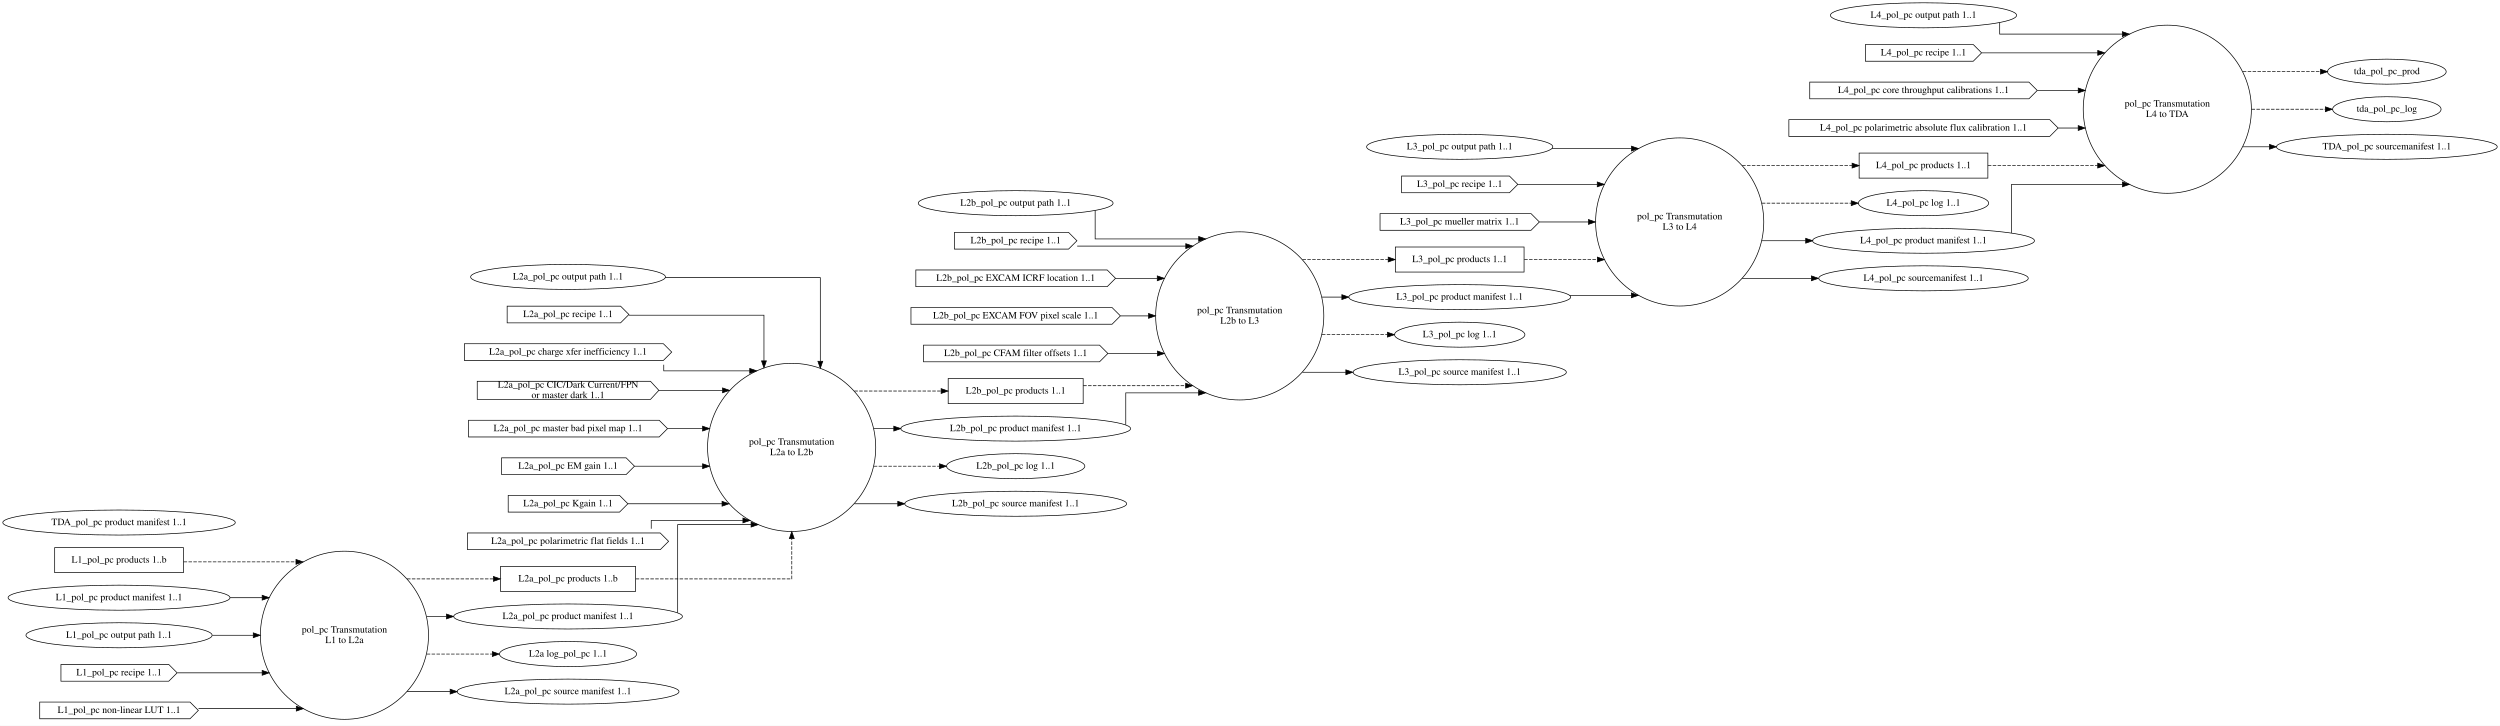
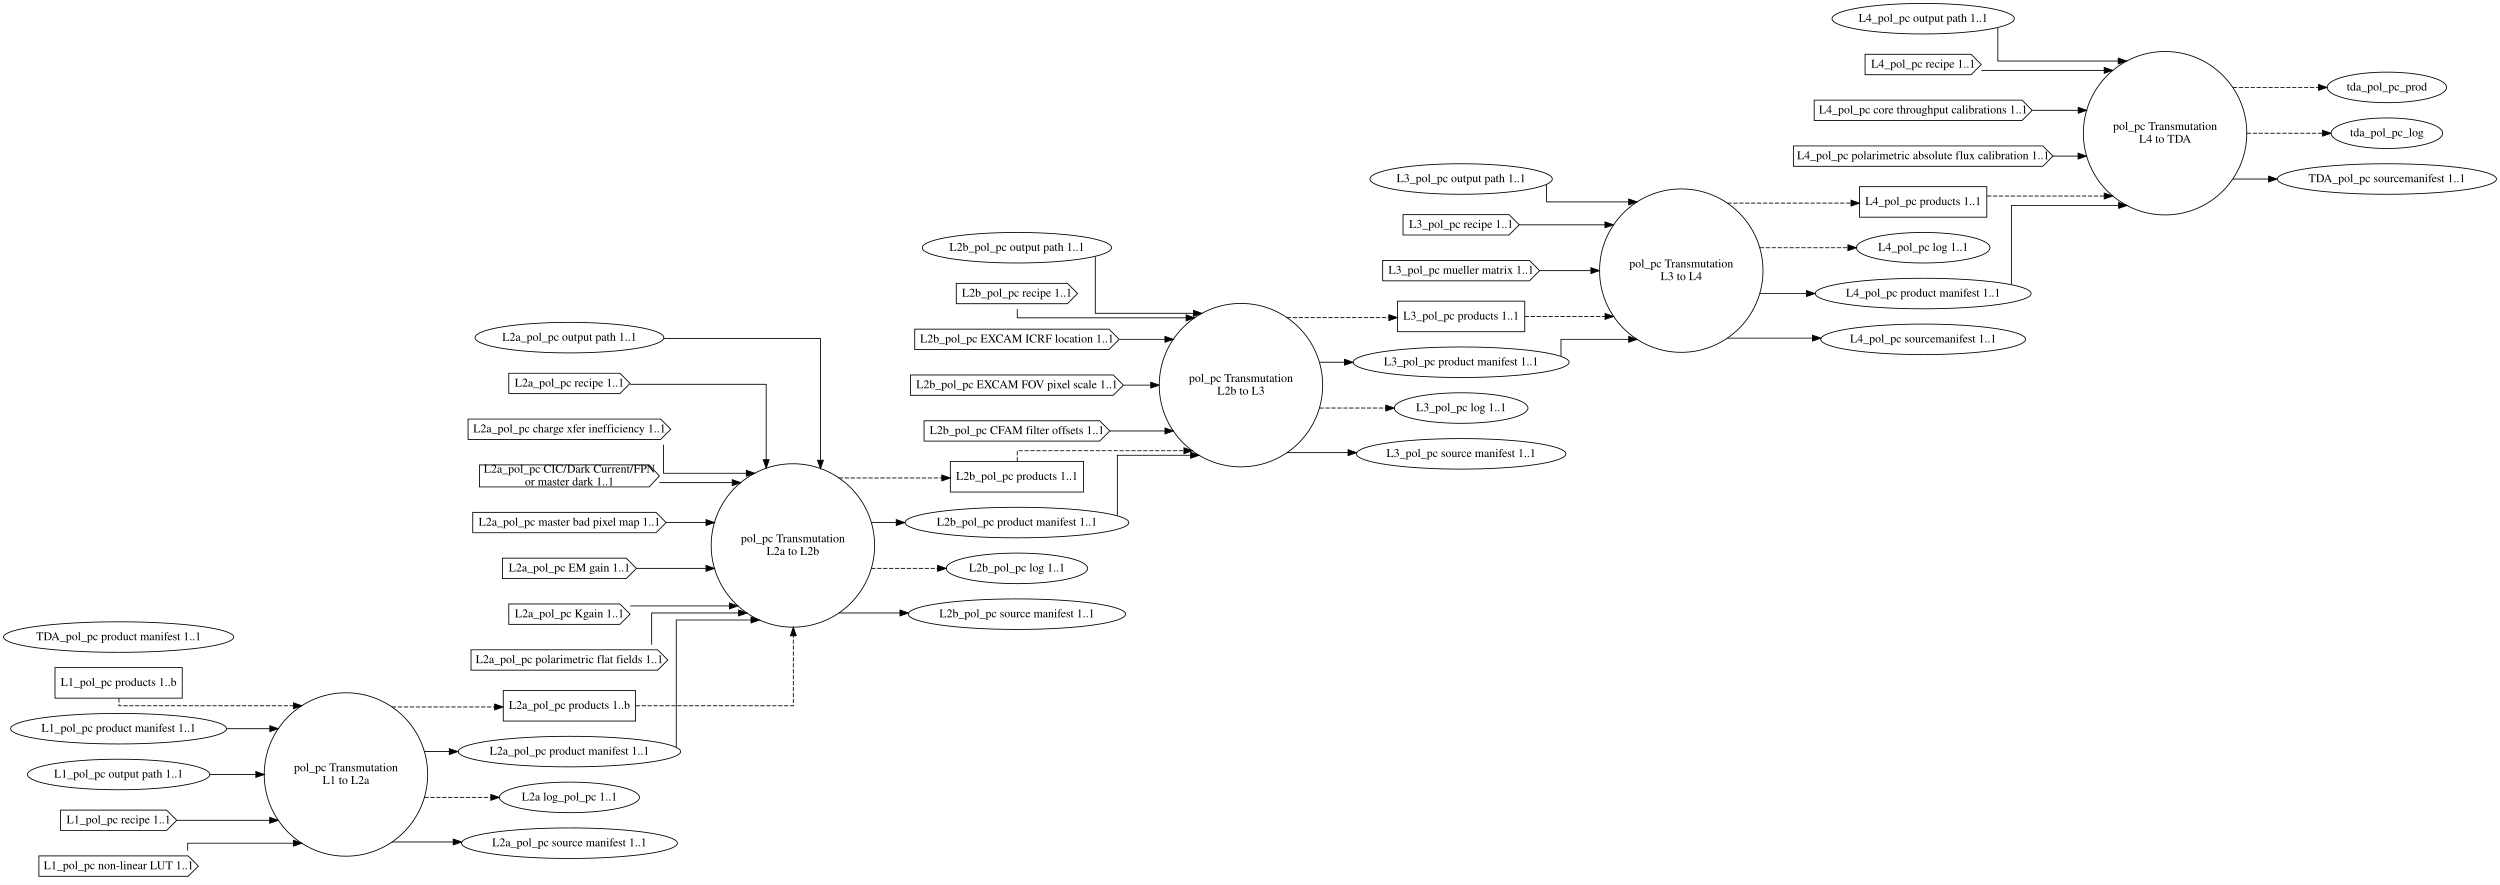
- <svg xmlns="http://www.w3.org/2000/svg" width="3593pt" height="1043pt" viewBox="0.00 0.00 3592.91 1043.00">
+ <svg xmlns="http://www.w3.org/2000/svg" width="2947pt" height="1043pt" viewBox="0.00 0.00 2947.25 1043.00">
  <g id="graph0" class="graph" transform="scale(1 1) rotate(0) translate(4 1039)">
-     <polygon fill="white" stroke="transparent" points="-4,4 -4,-1039 3588.91,-1039 3588.91,4 -4,4" />
+     <polygon fill="white" stroke="transparent" points="-4,4 -4,-1039 2943.25,-1039 2943.25,4 -4,4" />
    <g id="node1" class="node">
-       <ellipse fill="none" stroke="black" cx="490.99" cy="-126" rx="120.83" ry="120.83" />
-       <text text-anchor="middle" x="490.99" y="-129.8" font-family="Times,serif" font-size="14.00">pol_pc Transmutation</text>
-       <text text-anchor="middle" x="490.99" y="-114.8" font-family="Times,serif" font-size="14.00">L1 to L2a</text>
+       <ellipse fill="none" stroke="black" cx="403.84" cy="-126" rx="96.33" ry="96.33" />
+       <text text-anchor="middle" x="403.84" y="-129.8" font-family="Times,serif" font-size="14.00">pol_pc Transmutation</text>
+       <text text-anchor="middle" x="403.84" y="-114.8" font-family="Times,serif" font-size="14.00">L1 to L2a</text>
    </g>
    <g id="node11" class="node">
-       <polygon fill="none" stroke="black" points="909.34,-225 715.34,-225 715.34,-189 909.34,-189 909.34,-225" />
-       <text text-anchor="middle" x="812.34" y="-203.3" font-family="Times,serif" font-size="14.00">L2a_pol_pc products 1..b</text>
+       <polygon fill="none" stroke="black" points="745.3,-225 589.3,-225 589.3,-189 745.3,-189 745.3,-225" />
+       <text text-anchor="middle" x="667.3" y="-203.3" font-family="Times,serif" font-size="14.00">L2a_pol_pc products 1..b</text>
    </g>
    <g id="edge6" class="edge">
-       <path fill="none" stroke="black" stroke-dasharray="5,2" d="M580.93,-207C580.93,-207 705.1,-207 705.1,-207" />
-       <polygon fill="black" stroke="black" points="705.1,-210.5 715.1,-207 705.1,-203.5 705.1,-210.5" />
+       <path fill="none" stroke="black" stroke-dasharray="5,2" d="M458.11,-205.58C458.11,-205.58 579.11,-205.58 579.11,-205.58" />
+       <polygon fill="black" stroke="black" points="579.12,-209.08 589.11,-205.58 579.11,-202.08 579.12,-209.08" />
    </g>
    <g id="node12" class="node">
-       <ellipse fill="none" stroke="black" cx="812.34" cy="-153" rx="164.37" ry="18" />
-       <text text-anchor="middle" x="812.34" y="-149.3" font-family="Times,serif" font-size="14.00">L2a_pol_pc product manifest 1..1</text>
+       <ellipse fill="none" stroke="black" cx="667.3" cy="-153" rx="131.08" ry="18" />
+       <text text-anchor="middle" x="667.3" y="-149.3" font-family="Times,serif" font-size="14.00">L2a_pol_pc product manifest 1..1</text>
    </g>
    <g id="edge7" class="edge">
-       <path fill="none" stroke="black" d="M609.28,-153C609.28,-153 637.63,-153 637.63,-153" />
-       <polygon fill="black" stroke="black" points="637.63,-156.5 647.63,-153 637.63,-149.5 637.63,-156.5" />
+       <path fill="none" stroke="black" d="M496.36,-153C496.36,-153 525.69,-153 525.69,-153" />
+       <polygon fill="black" stroke="black" points="525.69,-156.5 535.69,-153 525.69,-149.5 525.69,-156.5" />
    </g>
    <g id="node21" class="node">
-       <ellipse fill="none" stroke="black" cx="812.34" cy="-99" rx="98.58" ry="18" />
-       <text text-anchor="middle" x="812.34" y="-95.3" font-family="Times,serif" font-size="14.00">L2a log_pol_pc 1..1</text>
+       <ellipse fill="none" stroke="black" cx="667.3" cy="-99" rx="82.59" ry="18" />
+       <text text-anchor="middle" x="667.3" y="-95.3" font-family="Times,serif" font-size="14.00">L2a log_pol_pc 1..1</text>
    </g>
    <g id="edge8" class="edge">
-       <path fill="none" stroke="black" stroke-dasharray="5,2" d="M609.28,-99C609.28,-99 703.53,-99 703.53,-99" />
-       <polygon fill="black" stroke="black" points="703.53,-102.5 713.53,-99 703.53,-95.5 703.53,-102.5" />
+       <path fill="none" stroke="black" stroke-dasharray="5,2" d="M496.36,-99C496.36,-99 574.67,-99 574.67,-99" />
+       <polygon fill="black" stroke="black" points="574.67,-102.5 584.67,-99 574.67,-95.5 574.67,-102.5" />
    </g>
    <g id="node46" class="node">
-       <ellipse fill="none" stroke="black" cx="812.34" cy="-45" rx="159.47" ry="18" />
-       <text text-anchor="middle" x="812.34" y="-41.3" font-family="Times,serif" font-size="14.00">L2a_pol_pc source manifest 1..1</text>
+       <ellipse fill="none" stroke="black" cx="667.3" cy="-45" rx="127.28" ry="18" />
+       <text text-anchor="middle" x="667.3" y="-41.3" font-family="Times,serif" font-size="14.00">L2a_pol_pc source manifest 1..1</text>
    </g>
    <g id="edge48" class="edge">
-       <path fill="none" stroke="black" d="M580.93,-45C580.93,-45 642.9,-45 642.9,-45" />
-       <polygon fill="black" stroke="black" points="642.9,-48.5 652.9,-45 642.9,-41.5 642.9,-48.5" />
+       <path fill="none" stroke="black" d="M458.11,-46.42C458.11,-46.42 530.26,-46.42 530.26,-46.42" />
+       <polygon fill="black" stroke="black" points="530.26,-49.92 540.26,-46.42 530.26,-42.92 530.26,-49.92" />
    </g>
    <g id="node2" class="node">
-       <ellipse fill="none" stroke="black" cx="1133.69" cy="-396" rx="120.83" ry="120.83" />
-       <text text-anchor="middle" x="1133.69" y="-399.8" font-family="Times,serif" font-size="14.00">pol_pc Transmutation</text>
-       <text text-anchor="middle" x="1133.69" y="-384.8" font-family="Times,serif" font-size="14.00">L2a to L2b</text>
+       <ellipse fill="none" stroke="black" cx="930.75" cy="-396" rx="96.33" ry="96.33" />
+       <text text-anchor="middle" x="930.75" y="-399.8" font-family="Times,serif" font-size="14.00">pol_pc Transmutation</text>
+       <text text-anchor="middle" x="930.75" y="-384.8" font-family="Times,serif" font-size="14.00">L2a to L2b</text>
    </g>
    <g id="node22" class="node">
-       <polygon fill="none" stroke="black" points="1552.69,-495 1358.69,-495 1358.69,-459 1552.69,-459 1552.69,-495" />
-       <text text-anchor="middle" x="1455.69" y="-473.3" font-family="Times,serif" font-size="14.00">L2b_pol_pc products 1..1</text>
+       <polygon fill="none" stroke="black" points="1273.36,-495 1116.36,-495 1116.36,-459 1273.36,-459 1273.36,-495" />
+       <text text-anchor="middle" x="1194.86" y="-473.3" font-family="Times,serif" font-size="14.00">L2b_pol_pc products 1..1</text>
    </g>
    <g id="edge18" class="edge">
-       <path fill="none" stroke="black" stroke-dasharray="5,2" d="M1223.81,-477C1223.81,-477 1348.54,-477 1348.54,-477" />
-       <polygon fill="black" stroke="black" points="1348.54,-480.5 1358.54,-477 1348.54,-473.5 1348.54,-480.5" />
+       <path fill="none" stroke="black" stroke-dasharray="5,2" d="M984.84,-475.58C984.84,-475.58 1106.3,-475.58 1106.3,-475.58" />
+       <polygon fill="black" stroke="black" points="1106.3,-479.08 1116.3,-475.58 1106.3,-472.08 1106.3,-479.08" />
    </g>
    <g id="node23" class="node">
-       <ellipse fill="none" stroke="black" cx="1455.69" cy="-423" rx="165.17" ry="18" />
-       <text text-anchor="middle" x="1455.69" y="-419.3" font-family="Times,serif" font-size="14.00">L2b_pol_pc product manifest 1..1</text>
+       <ellipse fill="none" stroke="black" cx="1194.86" cy="-423" rx="131.88" ry="18" />
+       <text text-anchor="middle" x="1194.86" y="-419.3" font-family="Times,serif" font-size="14.00">L2b_pol_pc product manifest 1..1</text>
    </g>
    <g id="edge19" class="edge">
-       <path fill="none" stroke="black" d="M1251.76,-423C1251.76,-423 1280.52,-423 1280.52,-423" />
-       <polygon fill="black" stroke="black" points="1280.52,-426.5 1290.52,-423 1280.52,-419.5 1280.52,-426.5" />
+       <path fill="none" stroke="black" d="M1023.12,-423C1023.12,-423 1052.6,-423 1052.6,-423" />
+       <polygon fill="black" stroke="black" points="1052.6,-426.5 1062.6,-423 1052.6,-419.5 1052.6,-426.5" />
    </g>
    <g id="node29" class="node">
-       <ellipse fill="none" stroke="black" cx="1455.69" cy="-369" rx="99.38" ry="18" />
-       <text text-anchor="middle" x="1455.69" y="-365.3" font-family="Times,serif" font-size="14.00">L2b_pol_pc log 1..1</text>
+       <ellipse fill="none" stroke="black" cx="1194.86" cy="-369" rx="83.39" ry="18" />
+       <text text-anchor="middle" x="1194.86" y="-365.3" font-family="Times,serif" font-size="14.00">L2b_pol_pc log 1..1</text>
    </g>
    <g id="edge20" class="edge">
-       <path fill="none" stroke="black" stroke-dasharray="5,2" d="M1251.76,-369C1251.76,-369 1346.15,-369 1346.15,-369" />
-       <polygon fill="black" stroke="black" points="1346.15,-372.5 1356.15,-369 1346.15,-365.5 1346.15,-372.5" />
+       <path fill="none" stroke="black" stroke-dasharray="5,2" d="M1023.12,-369C1023.12,-369 1101.37,-369 1101.37,-369" />
+       <polygon fill="black" stroke="black" points="1101.37,-372.5 1111.37,-369 1101.37,-365.5 1101.37,-372.5" />
    </g>
    <g id="node47" class="node">
-       <ellipse fill="none" stroke="black" cx="1455.69" cy="-315" rx="159.47" ry="18" />
-       <text text-anchor="middle" x="1455.69" y="-311.3" font-family="Times,serif" font-size="14.00">L2b_pol_pc source manifest 1..1</text>
+       <ellipse fill="none" stroke="black" cx="1194.86" cy="-315" rx="128.08" ry="18" />
+       <text text-anchor="middle" x="1194.86" y="-311.3" font-family="Times,serif" font-size="14.00">L2b_pol_pc source manifest 1..1</text>
    </g>
    <g id="edge49" class="edge">
-       <path fill="none" stroke="black" d="M1223.81,-315C1223.81,-315 1286.24,-315 1286.24,-315" />
-       <polygon fill="black" stroke="black" points="1286.24,-318.5 1296.24,-315 1286.24,-311.5 1286.24,-318.5" />
+       <path fill="none" stroke="black" d="M984.84,-316.42C984.84,-316.42 1056.96,-316.42 1056.96,-316.42" />
+       <polygon fill="black" stroke="black" points="1056.96,-319.92 1066.96,-316.42 1056.96,-312.92 1056.96,-319.92" />
    </g>
    <g id="node3" class="node">
-       <ellipse fill="none" stroke="black" cx="1777.69" cy="-585" rx="120.83" ry="120.83" />
-       <text text-anchor="middle" x="1777.69" y="-588.8" font-family="Times,serif" font-size="14.00">pol_pc Transmutation</text>
-       <text text-anchor="middle" x="1777.69" y="-573.8" font-family="Times,serif" font-size="14.00">L2b to L3</text>
+       <ellipse fill="none" stroke="black" cx="1458.96" cy="-585" rx="96.33" ry="96.33" />
+       <text text-anchor="middle" x="1458.96" y="-588.8" font-family="Times,serif" font-size="14.00">pol_pc Transmutation</text>
+       <text text-anchor="middle" x="1458.96" y="-573.8" font-family="Times,serif" font-size="14.00">L2b to L3</text>
    </g>
    <g id="node30" class="node">
-       <polygon fill="none" stroke="black" points="2186.34,-684 2001.34,-684 2001.34,-648 2186.34,-648 2186.34,-684" />
-       <text text-anchor="middle" x="2093.84" y="-662.3" font-family="Times,serif" font-size="14.00">L3_pol_pc products 1..1</text>
+       <polygon fill="none" stroke="black" points="1793.52,-684 1643.52,-684 1643.52,-648 1793.52,-648 1793.52,-684" />
+       <text text-anchor="middle" x="1718.52" y="-662.3" font-family="Times,serif" font-size="14.00">L3_pol_pc products 1..1</text>
    </g>
    <g id="edge29" class="edge">
-       <path fill="none" stroke="black" stroke-dasharray="5,2" d="M1867.86,-666C1867.86,-666 1991.07,-666 1991.07,-666" />
-       <polygon fill="black" stroke="black" points="1991.07,-669.5 2001.07,-666 1991.07,-662.5 1991.07,-669.5" />
+       <path fill="none" stroke="black" stroke-dasharray="5,2" d="M1513.06,-664.58C1513.06,-664.58 1633.33,-664.58 1633.33,-664.58" />
+       <polygon fill="black" stroke="black" points="1633.33,-668.08 1643.33,-664.58 1633.33,-661.08 1633.33,-668.08" />
    </g>
    <g id="node32" class="node">
-       <ellipse fill="none" stroke="black" cx="2093.84" cy="-612" rx="159.47" ry="18" />
-       <text text-anchor="middle" x="2093.84" y="-608.3" font-family="Times,serif" font-size="14.00">L3_pol_pc product manifest 1..1</text>
+       <ellipse fill="none" stroke="black" cx="1718.52" cy="-612" rx="127.28" ry="18" />
+       <text text-anchor="middle" x="1718.52" y="-608.3" font-family="Times,serif" font-size="14.00">L3_pol_pc product manifest 1..1</text>
    </g>
    <g id="edge30" class="edge">
-       <path fill="none" stroke="black" d="M1895.86,-612C1895.86,-612 1924.48,-612 1924.48,-612" />
-       <polygon fill="black" stroke="black" points="1924.48,-615.5 1934.48,-612 1924.48,-608.5 1924.48,-615.5" />
+       <path fill="none" stroke="black" d="M1551.57,-612C1551.57,-612 1581.03,-612 1581.03,-612" />
+       <polygon fill="black" stroke="black" points="1581.03,-615.5 1591.03,-612 1581.03,-608.5 1581.03,-615.5" />
    </g>
    <g id="node35" class="node">
-       <ellipse fill="none" stroke="black" cx="2093.84" cy="-558" rx="93.68" ry="18" />
-       <text text-anchor="middle" x="2093.84" y="-554.3" font-family="Times,serif" font-size="14.00">L3_pol_pc log 1..1</text>
+       <ellipse fill="none" stroke="black" cx="1718.52" cy="-558" rx="78.79" ry="18" />
+       <text text-anchor="middle" x="1718.52" y="-554.3" font-family="Times,serif" font-size="14.00">L3_pol_pc log 1..1</text>
    </g>
    <g id="edge31" class="edge">
-       <path fill="none" stroke="black" stroke-dasharray="5,2" d="M1895.86,-558C1895.86,-558 1989.97,-558 1989.97,-558" />
-       <polygon fill="black" stroke="black" points="1989.97,-561.5 1999.97,-558 1989.97,-554.5 1989.97,-561.5" />
+       <path fill="none" stroke="black" stroke-dasharray="5,2" d="M1551.57,-558C1551.57,-558 1629.69,-558 1629.69,-558" />
+       <polygon fill="black" stroke="black" points="1629.69,-561.5 1639.69,-558 1629.69,-554.5 1629.69,-561.5" />
    </g>
    <g id="node48" class="node">
-       <ellipse fill="none" stroke="black" cx="2093.84" cy="-504" rx="153.27" ry="18" />
-       <text text-anchor="middle" x="2093.84" y="-500.3" font-family="Times,serif" font-size="14.00">L3_pol_pc source manifest 1..1</text>
+       <ellipse fill="none" stroke="black" cx="1718.52" cy="-504" rx="123.48" ry="18" />
+       <text text-anchor="middle" x="1718.52" y="-500.3" font-family="Times,serif" font-size="14.00">L3_pol_pc source manifest 1..1</text>
    </g>
    <g id="edge50" class="edge">
-       <path fill="none" stroke="black" d="M1867.86,-504C1867.86,-504 1930.2,-504 1930.2,-504" />
-       <polygon fill="black" stroke="black" points="1930.2,-507.5 1940.2,-504 1930.2,-500.5 1930.2,-507.5" />
+       <path fill="none" stroke="black" d="M1513.06,-505.42C1513.06,-505.42 1585.22,-505.42 1585.22,-505.42" />
+       <polygon fill="black" stroke="black" points="1585.22,-508.92 1595.22,-505.42 1585.22,-501.92 1585.22,-508.92" />
    </g>
    <g id="node4" class="node">
-       <ellipse fill="none" stroke="black" cx="2409.99" cy="-720" rx="120.83" ry="120.83" />
-       <text text-anchor="middle" x="2409.99" y="-723.8" font-family="Times,serif" font-size="14.00">pol_pc Transmutation</text>
-       <text text-anchor="middle" x="2409.99" y="-708.8" font-family="Times,serif" font-size="14.00">L3 to L4</text>
+       <ellipse fill="none" stroke="black" cx="1978.07" cy="-720" rx="96.33" ry="96.33" />
+       <text text-anchor="middle" x="1978.07" y="-723.8" font-family="Times,serif" font-size="14.00">pol_pc Transmutation</text>
+       <text text-anchor="middle" x="1978.07" y="-708.8" font-family="Times,serif" font-size="14.00">L3 to L4</text>
    </g>
    <g id="node36" class="node">
-       <polygon fill="none" stroke="black" points="2852.91,-819 2667.91,-819 2667.91,-783 2852.91,-783 2852.91,-819" />
-       <text text-anchor="middle" x="2760.41" y="-797.3" font-family="Times,serif" font-size="14.00">L4_pol_pc products 1..1</text>
+       <polygon fill="none" stroke="black" points="2338.24,-819 2188.24,-819 2188.24,-783 2338.24,-783 2338.24,-819" />
+       <text text-anchor="middle" x="2263.24" y="-797.3" font-family="Times,serif" font-size="14.00">L4_pol_pc products 1..1</text>
    </g>
    <g id="edge37" class="edge">
-       <path fill="none" stroke="black" stroke-dasharray="5,2" d="M2499.78,-801C2499.78,-801 2657.8,-801 2657.8,-801" />
-       <polygon fill="black" stroke="black" points="2657.8,-804.5 2667.8,-801 2657.8,-797.5 2657.8,-804.5" />
+       <path fill="none" stroke="black" stroke-dasharray="5,2" d="M2032.38,-799.58C2032.38,-799.58 2178.13,-799.58 2178.13,-799.58" />
+       <polygon fill="black" stroke="black" points="2178.13,-803.08 2188.13,-799.58 2178.13,-796.08 2178.13,-803.08" />
    </g>
    <g id="node37" class="node">
-       <ellipse fill="none" stroke="black" cx="2760.41" cy="-747" rx="93.68" ry="18" />
-       <text text-anchor="middle" x="2760.41" y="-743.3" font-family="Times,serif" font-size="14.00">L4_pol_pc log 1..1</text>
+       <ellipse fill="none" stroke="black" cx="2263.24" cy="-747" rx="78.79" ry="18" />
+       <text text-anchor="middle" x="2263.24" y="-743.3" font-family="Times,serif" font-size="14.00">L4_pol_pc log 1..1</text>
    </g>
    <g id="edge38" class="edge">
-       <path fill="none" stroke="black" stroke-dasharray="5,2" d="M2528.14,-747C2528.14,-747 2656.55,-747 2656.55,-747" />
-       <polygon fill="black" stroke="black" points="2656.55,-750.5 2666.55,-747 2656.55,-743.5 2656.55,-750.5" />
+       <path fill="none" stroke="black" stroke-dasharray="5,2" d="M2070.66,-747C2070.66,-747 2174.5,-747 2174.5,-747" />
+       <polygon fill="black" stroke="black" points="2174.5,-750.5 2184.5,-747 2174.5,-743.5 2174.5,-750.5" />
    </g>
    <g id="node38" class="node">
-       <ellipse fill="none" stroke="black" cx="2760.41" cy="-693" rx="159.47" ry="18" />
-       <text text-anchor="middle" x="2760.41" y="-689.3" font-family="Times,serif" font-size="14.00">L4_pol_pc product manifest 1..1</text>
+       <ellipse fill="none" stroke="black" cx="2263.24" cy="-693" rx="127.28" ry="18" />
+       <text text-anchor="middle" x="2263.24" y="-689.3" font-family="Times,serif" font-size="14.00">L4_pol_pc product manifest 1..1</text>
    </g>
    <g id="edge39" class="edge">
-       <path fill="none" stroke="black" d="M2528.14,-693C2528.14,-693 2591.11,-693 2591.11,-693" />
-       <polygon fill="black" stroke="black" points="2591.11,-696.5 2601.11,-693 2591.11,-689.5 2591.11,-696.5" />
+       <path fill="none" stroke="black" d="M2070.66,-693C2070.66,-693 2125.62,-693 2125.62,-693" />
+       <polygon fill="black" stroke="black" points="2125.62,-696.5 2135.62,-693 2125.62,-689.5 2125.62,-696.5" />
    </g>
    <g id="node49" class="node">
-       <ellipse fill="none" stroke="black" cx="2760.41" cy="-639" rx="150.57" ry="18" />
-       <text text-anchor="middle" x="2760.41" y="-635.3" font-family="Times,serif" font-size="14.00">L4_pol_pc sourcemanifest 1..1</text>
+       <ellipse fill="none" stroke="black" cx="2263.24" cy="-639" rx="120.78" ry="18" />
+       <text text-anchor="middle" x="2263.24" y="-635.3" font-family="Times,serif" font-size="14.00">L4_pol_pc sourcemanifest 1..1</text>
    </g>
    <g id="edge51" class="edge">
-       <path fill="none" stroke="black" d="M2499.78,-639C2499.78,-639 2599.3,-639 2599.3,-639" />
-       <polygon fill="black" stroke="black" points="2599.3,-642.5 2609.3,-639 2599.3,-635.5 2599.3,-642.5" />
+       <path fill="none" stroke="black" d="M2032.38,-640.42C2032.38,-640.42 2132.68,-640.42 2132.68,-640.42" />
+       <polygon fill="black" stroke="black" points="2132.68,-643.92 2142.68,-640.42 2132.68,-636.92 2132.68,-643.92" />
    </g>
    <g id="node5" class="node">
-       <ellipse fill="none" stroke="black" cx="3110.82" cy="-882" rx="120.83" ry="120.83" />
-       <text text-anchor="middle" x="3110.82" y="-885.8" font-family="Times,serif" font-size="14.00">pol_pc Transmutation</text>
-       <text text-anchor="middle" x="3110.82" y="-870.8" font-family="Times,serif" font-size="14.00">L4 to TDA</text>
+       <ellipse fill="none" stroke="black" cx="2548.41" cy="-882" rx="96.33" ry="96.33" />
+       <text text-anchor="middle" x="2548.41" y="-885.8" font-family="Times,serif" font-size="14.00">pol_pc Transmutation</text>
+       <text text-anchor="middle" x="2548.41" y="-870.8" font-family="Times,serif" font-size="14.00">L4 to TDA</text>
    </g>
    <g id="node44" class="node">
-       <ellipse fill="none" stroke="black" cx="3426.32" cy="-936" rx="85.29" ry="18" />
-       <text text-anchor="middle" x="3426.32" y="-932.3" font-family="Times,serif" font-size="14.00">tda_pol_pc_prod</text>
+       <ellipse fill="none" stroke="black" cx="2809.91" cy="-936" rx="70.39" ry="18" />
+       <text text-anchor="middle" x="2809.91" y="-932.3" font-family="Times,serif" font-size="14.00">tda_pol_pc_prod</text>
    </g>
    <g id="edge46" class="edge">
-       <path fill="none" stroke="black" stroke-dasharray="5,2" d="M3219.4,-936C3219.4,-936 3330.96,-936 3330.96,-936" />
-       <polygon fill="black" stroke="black" points="3330.96,-939.5 3340.96,-936 3330.96,-932.5 3330.96,-939.5" />
+       <path fill="none" stroke="black" stroke-dasharray="5,2" d="M2628.29,-936C2628.29,-936 2729.38,-936 2729.38,-936" />
+       <polygon fill="black" stroke="black" points="2729.38,-939.5 2739.38,-936 2729.38,-932.5 2729.38,-939.5" />
    </g>
    <g id="node45" class="node">
-       <ellipse fill="none" stroke="black" cx="3426.32" cy="-882" rx="77.99" ry="18" />
-       <text text-anchor="middle" x="3426.32" y="-878.3" font-family="Times,serif" font-size="14.00">tda_pol_pc_log</text>
+       <ellipse fill="none" stroke="black" cx="2809.91" cy="-882" rx="65.79" ry="18" />
+       <text text-anchor="middle" x="2809.91" y="-878.3" font-family="Times,serif" font-size="14.00">tda_pol_pc_log</text>
    </g>
    <g id="edge47" class="edge">
-       <path fill="none" stroke="black" stroke-dasharray="5,2" d="M3231.9,-882C3231.9,-882 3337.93,-882 3337.93,-882" />
-       <polygon fill="black" stroke="black" points="3337.93,-885.5 3347.93,-882 3337.93,-878.5 3337.93,-885.5" />
+       <path fill="none" stroke="black" stroke-dasharray="5,2" d="M2644.67,-882C2644.67,-882 2734.04,-882 2734.04,-882" />
+       <polygon fill="black" stroke="black" points="2734.04,-885.5 2744.04,-882 2734.04,-878.5 2734.04,-885.5" />
    </g>
    <g id="node50" class="node">
-       <ellipse fill="none" stroke="black" cx="3426.32" cy="-828" rx="158.67" ry="18" />
-       <text text-anchor="middle" x="3426.32" y="-824.3" font-family="Times,serif" font-size="14.00">TDA_pol_pc sourcemanifest 1..1</text>
+       <ellipse fill="none" stroke="black" cx="2809.91" cy="-828" rx="129.18" ry="18" />
+       <text text-anchor="middle" x="2809.91" y="-824.3" font-family="Times,serif" font-size="14.00">TDA_pol_pc sourcemanifest 1..1</text>
    </g>
    <g id="edge52" class="edge">
-       <path fill="none" stroke="black" d="M3219.4,-828C3219.4,-828 3257.63,-828 3257.63,-828" />
-       <polygon fill="black" stroke="black" points="3257.63,-831.5 3267.63,-828 3257.63,-824.5 3257.63,-831.5" />
+       <path fill="none" stroke="black" d="M2628.29,-828C2628.29,-828 2670.39,-828 2670.39,-828" />
+       <polygon fill="black" stroke="black" points="2670.39,-831.5 2680.39,-828 2670.39,-824.5 2670.39,-831.5" />
    </g>
    <g id="node6" class="node">
-       <polygon fill="none" stroke="black" points="259.54,-252 74.54,-252 74.54,-216 259.54,-216 259.54,-252" />
-       <text text-anchor="middle" x="167.04" y="-230.3" font-family="Times,serif" font-size="14.00">L1_pol_pc products 1..b</text>
+       <polygon fill="none" stroke="black" points="210.84,-252 60.84,-252 60.84,-216 210.84,-216 210.84,-252" />
+       <text text-anchor="middle" x="135.84" y="-230.3" font-family="Times,serif" font-size="14.00">L1_pol_pc products 1..b</text>
    </g>
    <g id="edge1" class="edge">
-       <path fill="none" stroke="black" stroke-dasharray="5,2" d="M259.87,-231.46C259.87,-231.46 421.35,-231.46 421.35,-231.46" />
-       <polygon fill="black" stroke="black" points="421.35,-234.96 431.35,-231.46 421.35,-227.96 421.35,-234.96" />
+       <path fill="none" stroke="black" stroke-dasharray="5,2" d="M136.25,-215.84C136.25,-210.96 136.25,-207 136.25,-207 136.25,-207 341.93,-207 341.93,-207" />
+       <polygon fill="black" stroke="black" points="341.93,-210.5 351.93,-207 341.93,-203.5 341.93,-210.5" />
    </g>
    <g id="node7" class="node">
-       <ellipse fill="none" stroke="black" cx="167.04" cy="-180" rx="159.47" ry="18" />
-       <text text-anchor="middle" x="167.04" y="-176.3" font-family="Times,serif" font-size="14.00">L1_pol_pc product manifest 1..1</text>
+       <ellipse fill="none" stroke="black" cx="135.84" cy="-180" rx="127.28" ry="18" />
+       <text text-anchor="middle" x="135.84" y="-176.3" font-family="Times,serif" font-size="14.00">L1_pol_pc product manifest 1..1</text>
    </g>
    <g id="edge2" class="edge">
-       <path fill="none" stroke="black" d="M326.64,-180C326.64,-180 372.74,-180 372.74,-180" />
-       <polygon fill="black" stroke="black" points="372.74,-183.5 382.74,-180 372.74,-176.5 372.74,-183.5" />
+       <path fill="none" stroke="black" d="M263.56,-180C263.56,-180 314.08,-180 314.08,-180" />
+       <polygon fill="black" stroke="black" points="314.08,-183.5 324.08,-180 314.08,-176.5 314.08,-183.5" />
    </g>
    <g id="node8" class="node">
-       <ellipse fill="none" stroke="black" cx="167.04" cy="-126" rx="133.78" ry="18" />
-       <text text-anchor="middle" x="167.04" y="-122.3" font-family="Times,serif" font-size="14.00">L1_pol_pc output path 1..1</text>
+       <ellipse fill="none" stroke="black" cx="135.84" cy="-126" rx="107.48" ry="18" />
+       <text text-anchor="middle" x="135.84" y="-122.3" font-family="Times,serif" font-size="14.00">L1_pol_pc output path 1..1</text>
    </g>
    <g id="edge3" class="edge">
-       <path fill="none" stroke="black" d="M301.14,-126C301.14,-126 359.94,-126 359.94,-126" />
-       <polygon fill="black" stroke="black" points="359.94,-129.5 369.94,-126 359.94,-122.5 359.94,-129.5" />
+       <path fill="none" stroke="black" d="M243.3,-126C243.3,-126 297.61,-126 297.61,-126" />
+       <polygon fill="black" stroke="black" points="297.61,-129.5 307.61,-126 297.61,-122.5 297.61,-129.5" />
    </g>
    <g id="node9" class="node">
-       <polygon fill="none" stroke="black" points="238.54,-84 83.54,-84 83.54,-60 238.54,-60 250.54,-72 238.54,-84" />
-       <text text-anchor="middle" x="167.04" y="-68.3" font-family="Times,serif" font-size="14.00">L1_pol_pc recipe 1..1</text>
+       <polygon fill="none" stroke="black" points="192.34,-84 67.34,-84 67.34,-60 192.34,-60 204.34,-72 192.34,-84" />
+       <text text-anchor="middle" x="135.84" y="-68.3" font-family="Times,serif" font-size="14.00">L1_pol_pc recipe 1..1</text>
    </g>
    <g id="edge4" class="edge">
-       <path fill="none" stroke="black" d="M250.88,-72C250.88,-72 372.73,-72 372.73,-72" />
-       <polygon fill="black" stroke="black" points="372.73,-75.5 382.73,-72 372.73,-68.5 372.73,-75.5" />
+       <path fill="none" stroke="black" d="M204.51,-72C204.51,-72 313.94,-72 313.94,-72" />
+       <polygon fill="black" stroke="black" points="313.94,-75.5 323.94,-72 313.94,-68.5 313.94,-75.5" />
    </g>
    <g id="node10" class="node">
-       <polygon fill="none" stroke="black" points="269.04,-30 53.04,-30 53.04,-6 269.04,-6 281.04,-18 269.04,-30" />
-       <text text-anchor="middle" x="167.04" y="-14.3" font-family="Times,serif" font-size="14.00">L1_pol_pc non-linear LUT 1..1</text>
+       <polygon fill="none" stroke="black" points="217.84,-30 41.84,-30 41.84,-6 217.84,-6 229.84,-18 217.84,-30" />
+       <text text-anchor="middle" x="135.84" y="-14.3" font-family="Times,serif" font-size="14.00">L1_pol_pc non-linear LUT 1..1</text>
    </g>
    <g id="edge5" class="edge">
-       <path fill="none" stroke="black" d="M281.25,-20.54C281.25,-20.54 421.79,-20.54 421.79,-20.54" />
-       <polygon fill="black" stroke="black" points="421.79,-24.04 431.79,-20.54 421.79,-17.04 421.79,-24.04" />
+       <path fill="none" stroke="black" d="M217.25,-36.16C217.25,-41.04 217.25,-45 217.25,-45 217.25,-45 341.87,-45 341.87,-45" />
+       <polygon fill="black" stroke="black" points="341.87,-48.5 351.87,-45 341.87,-41.5 341.87,-48.5" />
    </g>
    <g id="edge9" class="edge">
-       <path fill="none" stroke="black" stroke-dasharray="5,2" d="M909.69,-207C1004.34,-207 1133.91,-207 1133.91,-207 1133.91,-207 1133.91,-264.97 1133.91,-264.97" />
-       <polygon fill="black" stroke="black" points="1130.41,-264.97 1133.91,-274.97 1137.41,-264.97 1130.41,-264.97" />
+       <path fill="none" stroke="black" stroke-dasharray="5,2" d="M745.42,-207C823.25,-207 931.25,-207 931.25,-207 931.25,-207 931.25,-289.56 931.25,-289.56" />
+       <polygon fill="black" stroke="black" points="927.75,-289.56 931.25,-299.56 934.75,-289.56 927.75,-289.56" />
    </g>
    <g id="edge21" class="edge">
-       <path fill="none" stroke="black" d="M969.91,-158.34C969.91,-183.03 969.91,-285 969.91,-285 969.91,-285 1075.43,-285 1075.43,-285" />
-       <polygon fill="black" stroke="black" points="1075.43,-288.5 1085.43,-285 1075.43,-281.5 1075.43,-288.5" />
+       <path fill="none" stroke="black" d="M793.25,-158.16C793.25,-185.08 793.25,-308.13 793.25,-308.13 793.25,-308.13 881.35,-308.13 881.35,-308.13" />
+       <polygon fill="black" stroke="black" points="881.35,-311.63 891.35,-308.13 881.35,-304.63 881.35,-311.63" />
    </g>
    <g id="node13" class="node">
-       <ellipse fill="none" stroke="black" cx="812.34" cy="-641" rx="139.98" ry="18" />
-       <text text-anchor="middle" x="812.34" y="-637.3" font-family="Times,serif" font-size="14.00">L2a_pol_pc output path 1..1</text>
+       <ellipse fill="none" stroke="black" cx="667.3" cy="-641" rx="111.28" ry="18" />
+       <text text-anchor="middle" x="667.3" y="-637.3" font-family="Times,serif" font-size="14.00">L2a_pol_pc output path 1..1</text>
    </g>
    <g id="edge10" class="edge">
-       <path fill="none" stroke="black" d="M952,-640C1054.14,-640 1174.91,-640 1174.91,-640 1174.91,-640 1174.91,-519.78 1174.91,-519.78" />
-       <polygon fill="black" stroke="black" points="1178.41,-519.78 1174.91,-509.78 1171.41,-519.78 1178.41,-519.78" />
+       <path fill="none" stroke="black" d="M778.34,-640C862.32,-640 963.25,-640 963.25,-640 963.25,-640 963.25,-496.51 963.25,-496.51" />
+       <polygon fill="black" stroke="black" points="966.75,-496.51 963.25,-486.51 959.75,-496.51 966.75,-496.51" />
    </g>
    <g id="node14" class="node">
-       <polygon fill="none" stroke="black" points="887.84,-599 724.84,-599 724.84,-575 887.84,-575 899.84,-587 887.84,-599" />
-       <text text-anchor="middle" x="812.34" y="-583.3" font-family="Times,serif" font-size="14.00">L2a_pol_pc recipe 1..1</text>
+       <polygon fill="none" stroke="black" points="726.8,-599 595.8,-599 595.8,-575 726.8,-575 738.8,-587 726.8,-599" />
+       <text text-anchor="middle" x="667.3" y="-583.3" font-family="Times,serif" font-size="14.00">L2a_pol_pc recipe 1..1</text>
    </g>
    <g id="edge11" class="edge">
-       <path fill="none" stroke="black" d="M899.88,-586C982.54,-586 1093.91,-586 1093.91,-586 1093.91,-586 1093.91,-520.36 1093.91,-520.36" />
-       <polygon fill="black" stroke="black" points="1097.41,-520.36 1093.91,-510.36 1090.41,-520.36 1097.41,-520.36" />
+       <path fill="none" stroke="black" d="M739.1,-586C807.22,-586 899.25,-586 899.25,-586 899.25,-586 899.25,-497.1 899.25,-497.1" />
+       <polygon fill="black" stroke="black" points="902.75,-497.1 899.25,-487.1 895.75,-497.1 902.75,-497.1" />
    </g>
    <g id="node15" class="node">
-       <polygon fill="none" stroke="black" points="949.34,-545 663.34,-545 663.34,-521 949.34,-521 961.34,-533 949.34,-545" />
-       <text text-anchor="middle" x="812.34" y="-529.3" font-family="Times,serif" font-size="14.00">L2a_pol_pc charge xfer inefficiency 1..1</text>
+       <polygon fill="none" stroke="black" points="774.8,-545 547.8,-545 547.8,-521 774.8,-521 786.8,-533 774.8,-545" />
+       <text text-anchor="middle" x="667.3" y="-529.3" font-family="Times,serif" font-size="14.00">L2a_pol_pc charge xfer inefficiency 1..1</text>
    </g>
    <g id="edge12" class="edge">
-       <path fill="none" stroke="black" d="M949.91,-514.84C949.91,-509.96 949.91,-506 949.91,-506 949.91,-506 1073.47,-506 1073.47,-506" />
-       <polygon fill="black" stroke="black" points="1073.47,-509.5 1083.47,-506 1073.47,-502.5 1073.47,-509.5" />
+       <path fill="none" stroke="black" d="M778.25,-514.85C778.25,-499.89 778.25,-481.11 778.25,-481.11 778.25,-481.11 875.82,-481.11 875.82,-481.11" />
+       <polygon fill="black" stroke="black" points="875.82,-484.61 885.82,-481.11 875.82,-477.61 875.82,-484.61" />
    </g>
    <g id="node16" class="node">
-       <polygon fill="none" stroke="black" points="930.84,-491 681.84,-491 681.84,-465 930.84,-465 942.84,-478 930.84,-491" />
-       <text text-anchor="middle" x="812.34" y="-481.8" font-family="Times,serif" font-size="14.00">L2a_pol_pc CIC/Dark Current/FPN</text>
-       <text text-anchor="middle" x="812.34" y="-466.8" font-family="Times,serif" font-size="14.00"> or master dark 1..1</text>
+       <polygon fill="none" stroke="black" points="761.3,-491 561.3,-491 561.3,-465 761.3,-465 773.3,-478 761.3,-491" />
+       <text text-anchor="middle" x="667.3" y="-481.8" font-family="Times,serif" font-size="14.00">L2a_pol_pc CIC/Dark Current/FPN</text>
+       <text text-anchor="middle" x="667.3" y="-466.8" font-family="Times,serif" font-size="14.00"> or master dark 1..1</text>
    </g>
    <g id="edge13" class="edge">
-       <path fill="none" stroke="black" d="M943.04,-478C943.04,-478 1034.39,-478 1034.39,-478" />
-       <polygon fill="black" stroke="black" points="1034.39,-481.5 1044.39,-478 1034.39,-474.5 1034.39,-481.5" />
+       <path fill="none" stroke="black" d="M773.32,-470.06C773.32,-470.06 859.26,-470.06 859.26,-470.06" />
+       <polygon fill="black" stroke="black" points="859.26,-473.56 869.26,-470.06 859.26,-466.56 859.26,-473.56" />
    </g>
    <g id="node17" class="node">
-       <polygon fill="none" stroke="black" points="943.34,-435 669.34,-435 669.34,-411 943.34,-411 955.34,-423 943.34,-435" />
-       <text text-anchor="middle" x="812.34" y="-419.3" font-family="Times,serif" font-size="14.00">L2a_pol_pc master bad pixel map 1..1</text>
+       <polygon fill="none" stroke="black" points="769.3,-435 553.3,-435 553.3,-411 769.3,-411 781.3,-423 769.3,-435" />
+       <text text-anchor="middle" x="667.3" y="-419.3" font-family="Times,serif" font-size="14.00">L2a_pol_pc master bad pixel map 1..1</text>
    </g>
    <g id="edge14" class="edge">
-       <path fill="none" stroke="black" d="M955.62,-423C955.62,-423 1005.7,-423 1005.7,-423" />
-       <polygon fill="black" stroke="black" points="1005.7,-426.5 1015.7,-423 1005.7,-419.5 1005.7,-426.5" />
+       <path fill="none" stroke="black" d="M781.32,-423C781.32,-423 828.35,-423 828.35,-423" />
+       <polygon fill="black" stroke="black" points="828.35,-426.5 838.35,-423 828.35,-419.5 828.35,-426.5" />
    </g>
    <g id="node18" class="node">
-       <polygon fill="none" stroke="black" points="895.84,-381 716.84,-381 716.84,-357 895.84,-357 907.84,-369 895.84,-381" />
-       <text text-anchor="middle" x="812.34" y="-365.3" font-family="Times,serif" font-size="14.00">L2a_pol_pc EM gain 1..1</text>
+       <polygon fill="none" stroke="black" points="734.3,-381 588.3,-381 588.3,-357 734.3,-357 746.3,-369 734.3,-381" />
+       <text text-anchor="middle" x="667.3" y="-365.3" font-family="Times,serif" font-size="14.00">L2a_pol_pc EM gain 1..1</text>
    </g>
    <g id="edge15" class="edge">
-       <path fill="none" stroke="black" d="M907.88,-369C907.88,-369 1005.74,-369 1005.74,-369" />
-       <polygon fill="black" stroke="black" points="1005.74,-372.5 1015.74,-369 1005.74,-365.5 1005.74,-372.5" />
+       <path fill="none" stroke="black" d="M746.34,-369C746.34,-369 828.32,-369 828.32,-369" />
+       <polygon fill="black" stroke="black" points="828.32,-372.5 838.32,-369 828.32,-365.5 828.32,-372.5" />
    </g>
    <g id="node19" class="node">
-       <polygon fill="none" stroke="black" points="886.34,-327 726.34,-327 726.34,-303 886.34,-303 898.34,-315 886.34,-327" />
-       <text text-anchor="middle" x="812.34" y="-311.3" font-family="Times,serif" font-size="14.00">L2a_pol_pc Kgain 1..1</text>
+       <polygon fill="none" stroke="black" points="726.8,-327 595.8,-327 595.8,-303 726.8,-303 738.8,-315 726.8,-327" />
+       <text text-anchor="middle" x="667.3" y="-311.3" font-family="Times,serif" font-size="14.00">L2a_pol_pc Kgain 1..1</text>
    </g>
    <g id="edge16" class="edge">
-       <path fill="none" stroke="black" d="M898.45,-315C898.45,-315 1033.68,-315 1033.68,-315" />
-       <polygon fill="black" stroke="black" points="1033.68,-318.5 1043.68,-315 1033.68,-311.5 1033.68,-318.5" />
+       <path fill="none" stroke="black" d="M738.94,-324.71C738.94,-324.71 855.88,-324.71 855.88,-324.71" />
+       <polygon fill="black" stroke="black" points="855.88,-328.21 865.88,-324.71 855.88,-321.21 855.88,-328.21" />
    </g>
    <g id="node20" class="node">
-       <polygon fill="none" stroke="black" points="944.84,-273 667.84,-273 667.84,-249 944.84,-249 956.84,-261 944.84,-273" />
-       <text text-anchor="middle" x="812.34" y="-257.3" font-family="Times,serif" font-size="14.00">L2a_pol_pc polarimetric flat fields 1..1</text>
+       <polygon fill="none" stroke="black" points="771.3,-273 551.3,-273 551.3,-249 771.3,-249 783.3,-261 771.3,-273" />
+       <text text-anchor="middle" x="667.3" y="-257.3" font-family="Times,serif" font-size="14.00">L2a_pol_pc polarimetric flat fields 1..1</text>
    </g>
    <g id="edge17" class="edge">
-       <path fill="none" stroke="black" d="M931.91,-279.14C931.91,-285.46 931.91,-291 931.91,-291 931.91,-291 1063.69,-291 1063.69,-291" />
-       <polygon fill="black" stroke="black" points="1063.69,-294.5 1073.69,-291 1063.69,-287.5 1063.69,-294.5" />
+       <path fill="none" stroke="black" d="M764.25,-279.15C764.25,-295.31 764.25,-316.42 764.25,-316.42 764.25,-316.42 866.69,-316.42 866.69,-316.42" />
+       <polygon fill="black" stroke="black" points="866.69,-319.92 876.69,-316.42 866.69,-312.92 866.69,-319.92" />
    </g>
    <g id="edge22" class="edge">
-       <path fill="none" stroke="black" stroke-dasharray="5,2" d="M1552.74,-484.69C1552.74,-484.69 1699.95,-484.69 1699.95,-484.69" />
-       <polygon fill="black" stroke="black" points="1699.95,-488.2 1709.95,-484.69 1699.95,-481.2 1699.95,-488.2" />
+       <path fill="none" stroke="black" stroke-dasharray="5,2" d="M1195.25,-495.19C1195.25,-501.8 1195.25,-507.67 1195.25,-507.67 1195.25,-507.67 1391.74,-507.67 1391.74,-507.67" />
+       <polygon fill="black" stroke="black" points="1391.74,-511.17 1401.74,-507.67 1391.74,-504.17 1391.74,-511.17" />
    </g>
    <g id="edge23" class="edge">
-       <path fill="none" stroke="black" d="M1613.91,-428.5C1613.91,-441.76 1613.91,-474.39 1613.91,-474.39 1613.91,-474.39 1718.55,-474.39 1718.55,-474.39" />
-       <polygon fill="black" stroke="black" points="1718.55,-477.89 1728.55,-474.39 1718.55,-470.89 1718.55,-477.89" />
+       <path fill="none" stroke="black" d="M1313.25,-431.19C1313.25,-451.46 1313.25,-502.33 1313.25,-502.33 1313.25,-502.33 1399.63,-502.33 1399.63,-502.33" />
+       <polygon fill="black" stroke="black" points="1399.63,-505.83 1409.63,-502.33 1399.63,-498.83 1399.63,-505.83" />
    </g>
    <g id="node24" class="node">
-       <ellipse fill="none" stroke="black" cx="1455.69" cy="-747" rx="139.98" ry="18" />
-       <text text-anchor="middle" x="1455.69" y="-743.3" font-family="Times,serif" font-size="14.00">L2b_pol_pc output path 1..1</text>
+       <ellipse fill="none" stroke="black" cx="1194.86" cy="-747" rx="111.58" ry="18" />
+       <text text-anchor="middle" x="1194.86" y="-743.3" font-family="Times,serif" font-size="14.00">L2b_pol_pc output path 1..1</text>
    </g>
    <g id="edge24" class="edge">
-       <path fill="none" stroke="black" d="M1569.91,-736.6C1569.91,-721.58 1569.91,-695.61 1569.91,-695.61 1569.91,-695.61 1718.71,-695.61 1718.71,-695.61" />
-       <polygon fill="black" stroke="black" points="1718.71,-699.11 1728.71,-695.61 1718.71,-692.11 1718.71,-699.11" />
+       <path fill="none" stroke="black" d="M1287.25,-736.57C1287.25,-715.46 1287.25,-669.67 1287.25,-669.67 1287.25,-669.67 1402.95,-669.67 1402.95,-669.67" />
+       <polygon fill="black" stroke="black" points="1402.95,-673.17 1412.95,-669.67 1402.95,-666.17 1402.95,-673.17" />
    </g>
    <g id="node25" class="node">
-       <polygon fill="none" stroke="black" points="1531.69,-705 1367.69,-705 1367.69,-681 1531.69,-681 1543.69,-693 1531.69,-705" />
-       <text text-anchor="middle" x="1455.69" y="-689.3" font-family="Times,serif" font-size="14.00">L2b_pol_pc recipe 1..1</text>
+       <polygon fill="none" stroke="black" points="1254.36,-705 1123.36,-705 1123.36,-681 1254.36,-681 1266.36,-693 1254.36,-705" />
+       <text text-anchor="middle" x="1194.86" y="-689.3" font-family="Times,serif" font-size="14.00">L2b_pol_pc recipe 1..1</text>
    </g>
    <g id="edge25" class="edge">
-       <path fill="none" stroke="black" d="M1544.1,-685.31C1544.1,-685.31 1700.15,-685.31 1700.15,-685.31" />
-       <polygon fill="black" stroke="black" points="1700.15,-688.81 1710.15,-685.31 1700.15,-681.81 1700.15,-688.81" />
+       <path fill="none" stroke="black" d="M1195.25,-674.68C1195.25,-669.06 1195.25,-664.33 1195.25,-664.33 1195.25,-664.33 1394.32,-664.33 1394.32,-664.33" />
+       <polygon fill="black" stroke="black" points="1394.32,-667.83 1404.32,-664.33 1394.32,-660.83 1394.32,-667.83" />
    </g>
    <g id="node26" class="node">
-       <polygon fill="none" stroke="black" points="1587.19,-651 1312.19,-651 1312.19,-627 1587.19,-627 1599.19,-639 1587.19,-651" />
-       <text text-anchor="middle" x="1455.69" y="-635.3" font-family="Times,serif" font-size="14.00">L2b_pol_pc EXCAM ICRF location 1..1</text>
+       <polygon fill="none" stroke="black" points="1303.36,-651 1074.36,-651 1074.36,-627 1303.36,-627 1315.36,-639 1303.36,-651" />
+       <text text-anchor="middle" x="1194.86" y="-635.3" font-family="Times,serif" font-size="14.00">L2b_pol_pc EXCAM ICRF location 1..1</text>
    </g>
    <g id="edge26" class="edge">
-       <path fill="none" stroke="black" d="M1599.27,-639C1599.27,-639 1659.17,-639 1659.17,-639" />
-       <polygon fill="black" stroke="black" points="1659.17,-642.5 1669.17,-639 1659.17,-635.5 1659.17,-642.5" />
+       <path fill="none" stroke="black" d="M1315.7,-639C1315.7,-639 1369.37,-639 1369.37,-639" />
+       <polygon fill="black" stroke="black" points="1369.37,-642.5 1379.37,-639 1369.37,-635.5 1369.37,-642.5" />
    </g>
    <g id="node27" class="node">
-       <polygon fill="none" stroke="black" points="1594.19,-597 1305.19,-597 1305.19,-573 1594.19,-573 1606.19,-585 1594.19,-597" />
-       <text text-anchor="middle" x="1455.69" y="-581.3" font-family="Times,serif" font-size="14.00">L2b_pol_pc EXCAM FOV pixel scale 1..1</text>
+       <polygon fill="none" stroke="black" points="1308.36,-597 1069.36,-597 1069.36,-573 1308.36,-573 1320.36,-585 1308.36,-597" />
+       <text text-anchor="middle" x="1194.86" y="-581.3" font-family="Times,serif" font-size="14.00">L2b_pol_pc EXCAM FOV pixel scale 1..1</text>
    </g>
    <g id="edge27" class="edge">
-       <path fill="none" stroke="black" d="M1606.32,-585C1606.32,-585 1646.61,-585 1646.61,-585" />
-       <polygon fill="black" stroke="black" points="1646.61,-588.5 1656.61,-585 1646.61,-581.5 1646.61,-588.5" />
+       <path fill="none" stroke="black" d="M1320.72,-585C1320.72,-585 1352.61,-585 1352.61,-585" />
+       <polygon fill="black" stroke="black" points="1352.61,-588.5 1362.61,-585 1352.61,-581.5 1352.61,-588.5" />
    </g>
    <g id="node28" class="node">
-       <polygon fill="none" stroke="black" points="1576.19,-543 1323.19,-543 1323.19,-519 1576.19,-519 1588.19,-531 1576.19,-543" />
-       <text text-anchor="middle" x="1455.69" y="-527.3" font-family="Times,serif" font-size="14.00">L2b_pol_pc CFAM filter offsets 1..1</text>
+       <polygon fill="none" stroke="black" points="1292.36,-543 1085.36,-543 1085.36,-519 1292.36,-519 1304.36,-531 1292.36,-543" />
+       <text text-anchor="middle" x="1194.86" y="-527.3" font-family="Times,serif" font-size="14.00">L2b_pol_pc CFAM filter offsets 1..1</text>
    </g>
    <g id="edge28" class="edge">
-       <path fill="none" stroke="black" d="M1588.52,-531C1588.52,-531 1659.45,-531 1659.45,-531" />
-       <polygon fill="black" stroke="black" points="1659.45,-534.5 1669.45,-531 1659.45,-527.5 1659.45,-534.5" />
+       <path fill="none" stroke="black" d="M1304.57,-531C1304.57,-531 1369.38,-531 1369.38,-531" />
+       <polygon fill="black" stroke="black" points="1369.38,-534.5 1379.38,-531 1369.38,-527.5 1369.38,-534.5" />
    </g>
    <g id="edge32" class="edge">
-       <path fill="none" stroke="black" stroke-dasharray="5,2" d="M2186.56,-666C2186.56,-666 2291.66,-666 2291.66,-666" />
-       <polygon fill="black" stroke="black" points="2291.66,-669.5 2301.66,-666 2291.66,-662.5 2291.66,-669.5" />
+       <path fill="none" stroke="black" stroke-dasharray="5,2" d="M1793.59,-666C1793.59,-666 1888.19,-666 1888.19,-666" />
+       <polygon fill="black" stroke="black" points="1888.19,-669.5 1898.19,-666 1888.19,-662.5 1888.19,-669.5" />
    </g>
    <g id="node31" class="node">
-       <ellipse fill="none" stroke="black" cx="2093.84" cy="-828" rx="133.78" ry="18" />
-       <text text-anchor="middle" x="2093.84" y="-824.3" font-family="Times,serif" font-size="14.00">L3_pol_pc output path 1..1</text>
+       <ellipse fill="none" stroke="black" cx="1718.52" cy="-828" rx="107.48" ry="18" />
+       <text text-anchor="middle" x="1718.52" y="-824.3" font-family="Times,serif" font-size="14.00">L3_pol_pc output path 1..1</text>
    </g>
    <g id="edge34" class="edge">
-       <path fill="none" stroke="black" d="M2226.54,-825.46C2226.54,-825.46 2340.71,-825.46 2340.71,-825.46" />
-       <polygon fill="black" stroke="black" points="2340.71,-828.96 2350.71,-825.46 2340.71,-821.96 2340.71,-828.96" />
+       <path fill="none" stroke="black" d="M1819.25,-821.74C1819.25,-813.76 1819.25,-801 1819.25,-801 1819.25,-801 1916.07,-801 1916.07,-801" />
+       <polygon fill="black" stroke="black" points="1916.07,-804.5 1926.07,-801 1916.07,-797.5 1916.07,-804.5" />
    </g>
    <g id="edge33" class="edge">
-       <path fill="none" stroke="black" d="M2251.91,-614.54C2251.91,-614.54 2340.52,-614.54 2340.52,-614.54" />
-       <polygon fill="black" stroke="black" points="2340.52,-618.04 2350.52,-614.54 2340.52,-611.04 2340.52,-618.04" />
+       <path fill="none" stroke="black" d="M1836.25,-619.09C1836.25,-627.09 1836.25,-639 1836.25,-639 1836.25,-639 1916.07,-639 1916.07,-639" />
+       <polygon fill="black" stroke="black" points="1916.07,-642.5 1926.07,-639 1916.07,-635.5 1916.07,-642.5" />
    </g>
    <g id="node33" class="node">
-       <polygon fill="none" stroke="black" points="2165.34,-786 2010.34,-786 2010.34,-762 2165.34,-762 2177.34,-774 2165.34,-786" />
-       <text text-anchor="middle" x="2093.84" y="-770.3" font-family="Times,serif" font-size="14.00">L3_pol_pc recipe 1..1</text>
+       <polygon fill="none" stroke="black" points="1775.02,-786 1650.02,-786 1650.02,-762 1775.02,-762 1787.02,-774 1775.02,-786" />
+       <text text-anchor="middle" x="1718.52" y="-770.3" font-family="Times,serif" font-size="14.00">L3_pol_pc recipe 1..1</text>
    </g>
    <g id="edge35" class="edge">
-       <path fill="none" stroke="black" d="M2177.73,-774C2177.73,-774 2291.53,-774 2291.53,-774" />
-       <polygon fill="black" stroke="black" points="2291.53,-777.5 2301.53,-774 2291.53,-770.5 2291.53,-777.5" />
+       <path fill="none" stroke="black" d="M1787.05,-774C1787.05,-774 1888.09,-774 1888.09,-774" />
+       <polygon fill="black" stroke="black" points="1888.09,-777.5 1898.09,-774 1888.09,-770.5 1888.09,-777.5" />
    </g>
    <g id="node34" class="node">
-       <polygon fill="none" stroke="black" points="2196.34,-732 1979.34,-732 1979.34,-708 2196.34,-708 2208.34,-720 2196.34,-732" />
-       <text text-anchor="middle" x="2093.84" y="-716.3" font-family="Times,serif" font-size="14.00">L3_pol_pc mueller matrix 1..1</text>
+       <polygon fill="none" stroke="black" points="1799.02,-732 1626.02,-732 1626.02,-708 1799.02,-708 1811.02,-720 1799.02,-732" />
+       <text text-anchor="middle" x="1718.52" y="-716.3" font-family="Times,serif" font-size="14.00">L3_pol_pc mueller matrix 1..1</text>
    </g>
    <g id="edge36" class="edge">
-       <path fill="none" stroke="black" d="M2208.42,-720C2208.42,-720 2278.87,-720 2278.87,-720" />
-       <polygon fill="black" stroke="black" points="2278.87,-723.5 2288.87,-720 2278.87,-716.5 2278.87,-723.5" />
+       <path fill="none" stroke="black" d="M1811.12,-720C1811.12,-720 1871.56,-720 1871.56,-720" />
+       <polygon fill="black" stroke="black" points="1871.56,-723.5 1881.56,-720 1871.56,-716.5 1871.56,-723.5" />
    </g>
    <g id="edge40" class="edge">
-       <path fill="none" stroke="black" stroke-dasharray="5,2" d="M2852.93,-801C2852.93,-801 3010.81,-801 3010.81,-801" />
-       <polygon fill="black" stroke="black" points="3010.81,-804.5 3020.81,-801 3010.81,-797.5 3010.81,-804.5" />
+       <path fill="none" stroke="black" stroke-dasharray="5,2" d="M2338.54,-807.94C2338.54,-807.94 2476.64,-807.94 2476.64,-807.94" />
+       <polygon fill="black" stroke="black" points="2476.64,-811.44 2486.64,-807.94 2476.64,-804.44 2476.64,-811.44" />
    </g>
    <g id="edge41" class="edge">
-       <path fill="none" stroke="black" d="M2886.91,-704.26C2886.91,-726.52 2886.91,-774 2886.91,-774 2886.91,-774 3046.33,-774 3046.33,-774" />
-       <polygon fill="black" stroke="black" points="3046.33,-777.5 3056.33,-774 3046.33,-770.5 3046.33,-777.5" />
+       <path fill="none" stroke="black" d="M2367.25,-703.73C2367.25,-730.27 2367.25,-796.89 2367.25,-796.89 2367.25,-796.89 2493.63,-796.89 2493.63,-796.89" />
+       <polygon fill="black" stroke="black" points="2493.63,-800.39 2503.63,-796.89 2493.62,-793.39 2493.63,-800.39" />
    </g>
    <g id="node39" class="node">
-       <ellipse fill="none" stroke="black" cx="2760.41" cy="-1017" rx="133.78" ry="18" />
-       <text text-anchor="middle" x="2760.41" y="-1013.3" font-family="Times,serif" font-size="14.00">L4_pol_pc output path 1..1</text>
+       <ellipse fill="none" stroke="black" cx="2263.24" cy="-1017" rx="107.48" ry="18" />
+       <text text-anchor="middle" x="2263.24" y="-1013.3" font-family="Times,serif" font-size="14.00">L4_pol_pc output path 1..1</text>
    </g>
    <g id="edge42" class="edge">
-       <path fill="none" stroke="black" d="M2869.91,-1006.64C2869.91,-999.02 2869.91,-990 2869.91,-990 2869.91,-990 3046.15,-990 3046.15,-990" />
-       <polygon fill="black" stroke="black" points="3046.15,-993.5 3056.15,-990 3046.15,-986.5 3046.15,-993.5" />
+       <path fill="none" stroke="black" d="M2351.25,-1006.42C2351.25,-991.78 2351.25,-967.11 2351.25,-967.11 2351.25,-967.11 2493.17,-967.11 2493.17,-967.11" />
+       <polygon fill="black" stroke="black" points="2493.17,-970.61 2503.17,-967.11 2493.17,-963.61 2493.17,-970.61" />
    </g>
    <g id="node40" class="node">
-       <polygon fill="none" stroke="black" points="2831.91,-975 2676.91,-975 2676.91,-951 2831.91,-951 2843.91,-963 2831.91,-975" />
-       <text text-anchor="middle" x="2760.41" y="-959.3" font-family="Times,serif" font-size="14.00">L4_pol_pc recipe 1..1</text>
+       <polygon fill="none" stroke="black" points="2319.74,-975 2194.74,-975 2194.74,-951 2319.74,-951 2331.74,-963 2319.74,-975" />
+       <text text-anchor="middle" x="2263.24" y="-959.3" font-family="Times,serif" font-size="14.00">L4_pol_pc recipe 1..1</text>
    </g>
    <g id="edge43" class="edge">
-       <path fill="none" stroke="black" d="M2844.34,-963C2844.34,-963 3010.83,-963 3010.83,-963" />
-       <polygon fill="black" stroke="black" points="3010.83,-966.5 3020.83,-963 3010.83,-959.5 3010.83,-966.5" />
+       <path fill="none" stroke="black" d="M2331.91,-956.06C2331.91,-956.06 2476.65,-956.06 2476.65,-956.06" />
+       <polygon fill="black" stroke="black" points="2476.65,-959.56 2486.65,-956.06 2476.65,-952.56 2476.65,-959.56" />
    </g>
    <g id="node41" class="node">
-       <polygon fill="none" stroke="black" points="2911.91,-921 2596.91,-921 2596.91,-897 2911.91,-897 2923.91,-909 2911.91,-921" />
-       <text text-anchor="middle" x="2760.41" y="-905.3" font-family="Times,serif" font-size="14.00">L4_pol_pc core throughput calibrations 1..1</text>
+       <polygon fill="none" stroke="black" points="2379.74,-921 2134.74,-921 2134.74,-897 2379.74,-897 2391.74,-909 2379.74,-921" />
+       <text text-anchor="middle" x="2263.24" y="-905.3" font-family="Times,serif" font-size="14.00">L4_pol_pc core throughput calibrations 1..1</text>
    </g>
    <g id="edge44" class="edge">
-       <path fill="none" stroke="black" d="M2924.07,-909C2924.07,-909 2982.78,-909 2982.78,-909" />
-       <polygon fill="black" stroke="black" points="2982.78,-912.5 2992.78,-909 2982.78,-905.5 2982.78,-912.5" />
+       <path fill="none" stroke="black" d="M2392.06,-909C2392.06,-909 2445.98,-909 2445.98,-909" />
+       <polygon fill="black" stroke="black" points="2445.98,-912.5 2455.98,-909 2445.98,-905.5 2445.98,-912.5" />
    </g>
    <g id="node42" class="node">
-       <polygon fill="none" stroke="black" points="2941.91,-867 2566.91,-867 2566.91,-843 2941.91,-843 2953.91,-855 2941.91,-867" />
-       <text text-anchor="middle" x="2760.41" y="-851.3" font-family="Times,serif" font-size="14.00">L4_pol_pc polarimetric absolute flux calibration 1..1</text>
+       <polygon fill="none" stroke="black" points="2404.24,-867 2110.24,-867 2110.24,-843 2404.24,-843 2416.24,-855 2404.24,-867" />
+       <text text-anchor="middle" x="2263.24" y="-851.3" font-family="Times,serif" font-size="14.00">L4_pol_pc polarimetric absolute flux calibration 1..1</text>
    </g>
    <g id="edge45" class="edge">
-       <path fill="none" stroke="black" d="M2954.06,-855C2954.06,-855 2982.75,-855 2982.75,-855" />
-       <polygon fill="black" stroke="black" points="2982.75,-858.5 2992.75,-855 2982.75,-851.5 2982.75,-858.5" />
+       <path fill="none" stroke="black" d="M2416.26,-855C2416.26,-855 2445.83,-855 2445.83,-855" />
+       <polygon fill="black" stroke="black" points="2445.83,-858.5 2455.83,-855 2445.83,-851.5 2445.83,-858.5" />
    </g>
    <g id="node43" class="node">
-       <ellipse fill="none" stroke="black" cx="167.04" cy="-288" rx="167.07" ry="18" />
-       <text text-anchor="middle" x="167.04" y="-284.3" font-family="Times,serif" font-size="14.00">TDA_pol_pc product manifest 1..1</text>
+       <ellipse fill="none" stroke="black" cx="135.84" cy="-288" rx="135.68" ry="18" />
+       <text text-anchor="middle" x="135.84" y="-284.3" font-family="Times,serif" font-size="14.00">TDA_pol_pc product manifest 1..1</text>
    </g>
  </g>
</svg>
